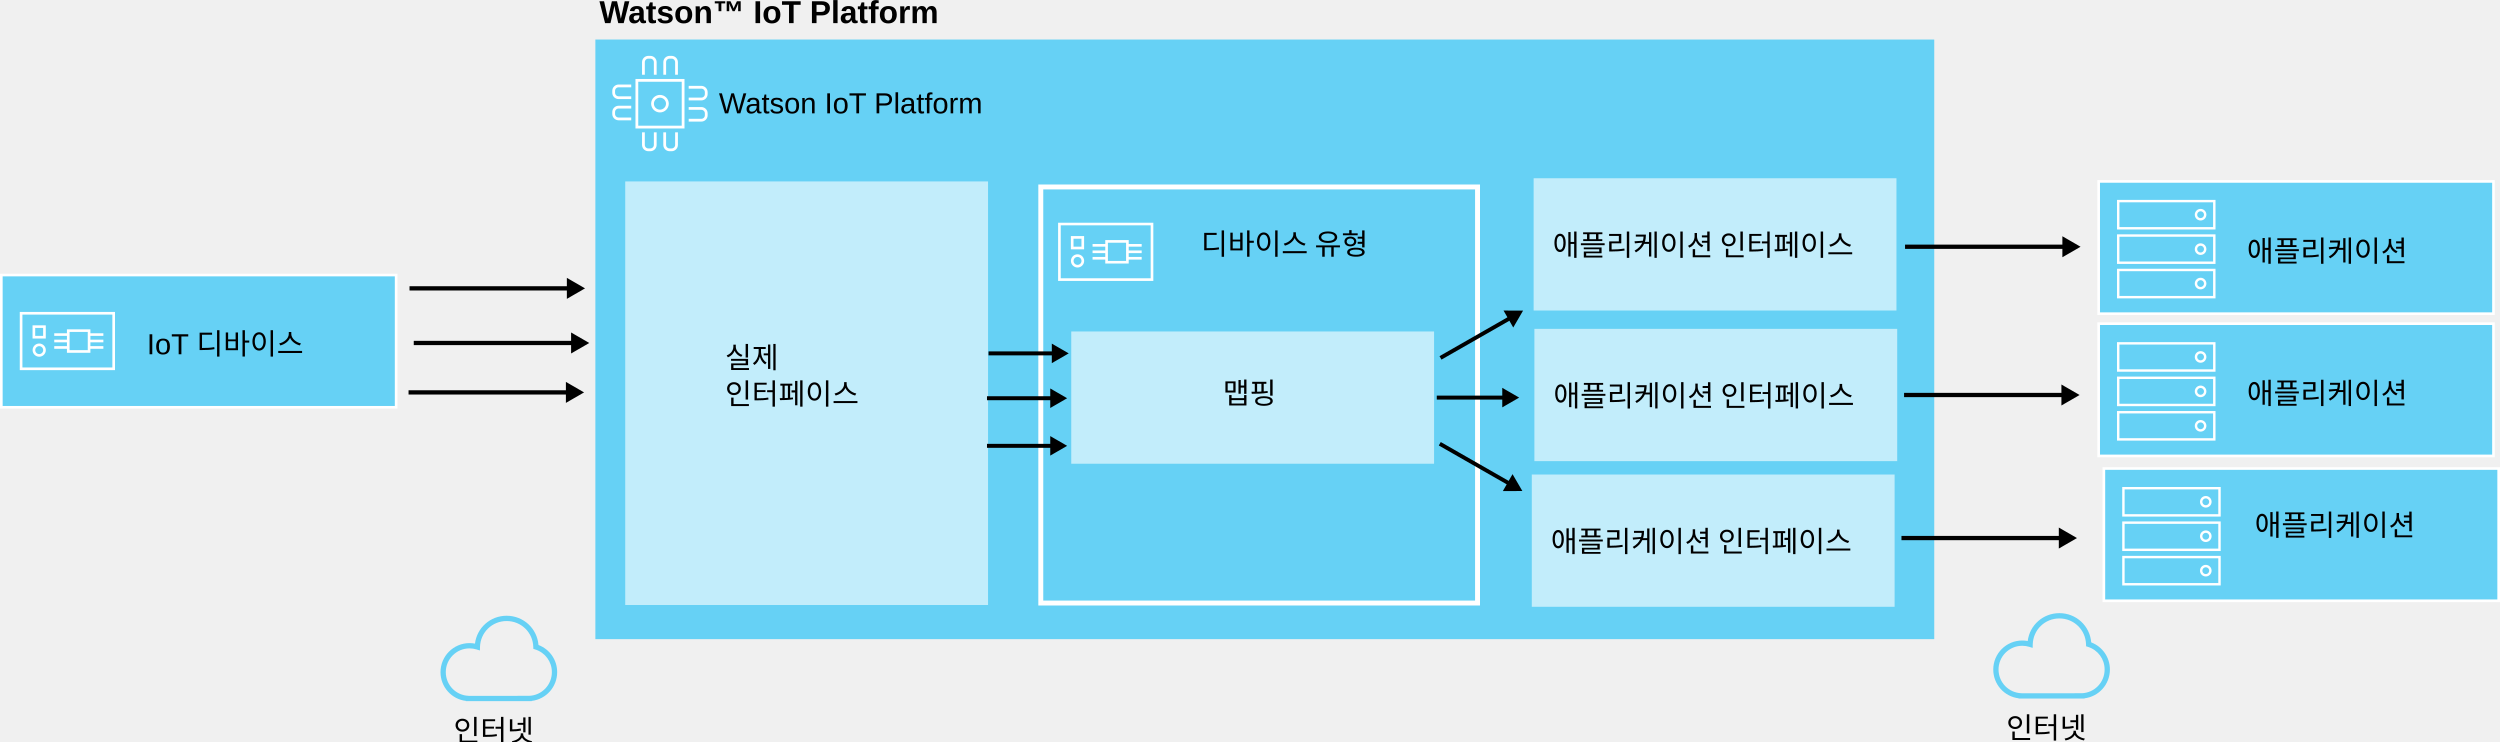
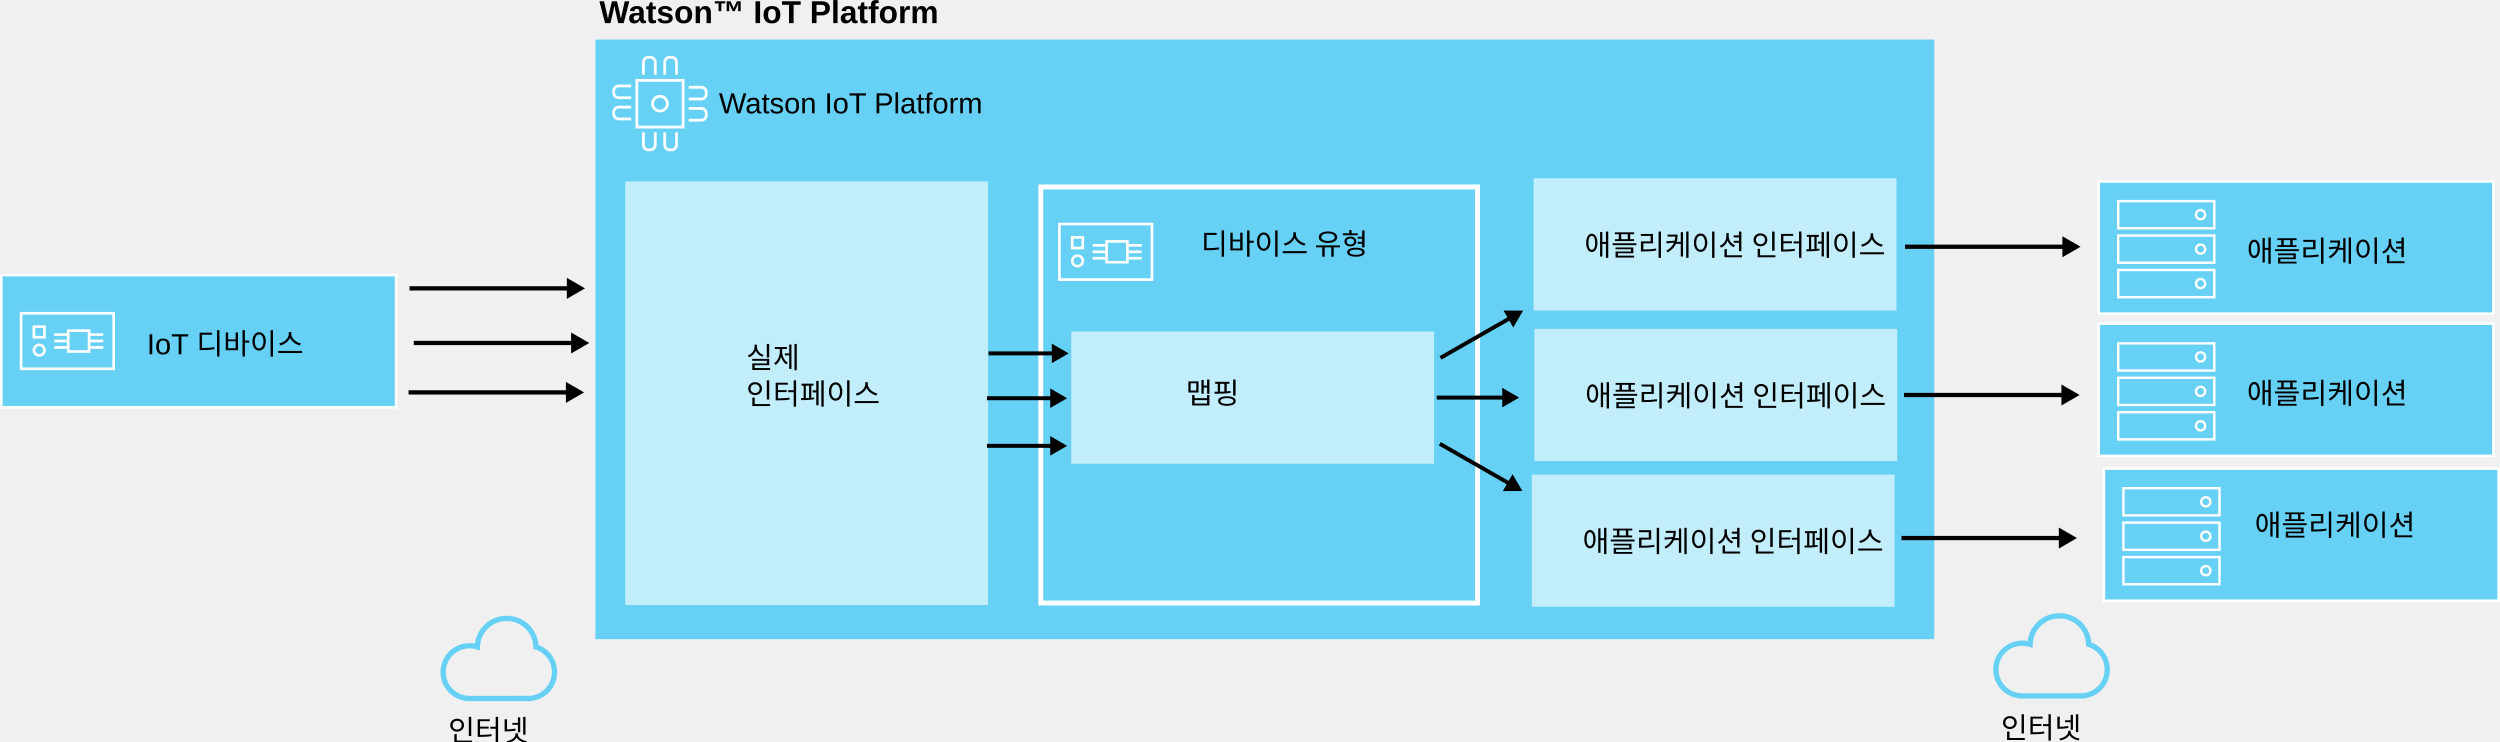
<svg xmlns="http://www.w3.org/2000/svg" id="svg4147" version="1.1" width="945.056" height="280.209" viewBox="0 0 945.056 280.209">
  <defs id="defs4151">
    <marker style="overflow:visible" id="TriangleInM-1-5" refX="0" refY="0" orient="auto">
      <path transform="scale(-0.4,-0.4)" style="fill-rule:evenodd;stroke:#000000;stroke-width:1pt" d="m 5.77,0 -8.65,5 0,-10 8.65,5 z" id="path21249-59-7" />
    </marker>
    <marker style="overflow:visible" id="TriangleOutM-3-4" refX="0" refY="0" orient="auto">
      <path transform="scale(0.4,0.4)" style="fill-rule:evenodd;stroke:#000000;stroke-width:1pt" d="m 5.77,0 -8.65,5 0,-10 8.65,5 z" id="path21258-13-6" />
    </marker>
    <marker style="overflow:visible" id="TriangleOutM-3-4-7" refX="0" refY="0" orient="auto">
      <path transform="scale(0.4,0.4)" style="fill-rule:evenodd;stroke:#000000;stroke-width:1pt" d="m 5.77,0 -8.65,5 0,-10 8.65,5 z" id="path21258-13-6-1" />
    </marker>
    <marker style="overflow:visible" id="TriangleOutM-3-4-7-3" refX="0" refY="0" orient="auto">
      <path transform="scale(0.4,0.4)" style="fill-rule:evenodd;stroke:#000000;stroke-width:1pt" d="m 5.77,0 -8.65,5 0,-10 8.65,5 z" id="path21258-13-6-1-9" />
    </marker>
    <marker style="overflow:visible" id="TriangleOutM-3-4-5" refX="0" refY="0" orient="auto">
      <path transform="scale(0.4,0.4)" style="fill-rule:evenodd;stroke:#000000;stroke-width:1pt" d="m 5.77,0 -8.65,5 0,-10 8.65,5 z" id="path21258-13-6-5" />
    </marker>
    <marker style="overflow:visible" id="TriangleOutM-3-4-5-5" refX="0" refY="0" orient="auto">
      <path transform="scale(0.4,0.4)" style="fill-rule:evenodd;stroke:#000000;stroke-width:1pt" d="m 5.77,0 -8.65,5 0,-10 8.65,5 z" id="path21258-13-6-5-0" />
    </marker>
    <marker style="overflow:visible" id="TriangleOutM-3-4-5-5-9" refX="0" refY="0" orient="auto">
      <path transform="scale(0.4,0.4)" style="fill-rule:evenodd;stroke:#000000;stroke-width:1pt" d="m 5.77,0 -8.65,5 0,-10 8.65,5 z" id="path21258-13-6-5-0-3" />
    </marker>
    <marker style="overflow:visible" id="TriangleOutM-3-4-5-5-9-6" refX="0" refY="0" orient="auto">
      <path transform="scale(0.4,0.4)" style="fill-rule:evenodd;stroke:#000000;stroke-width:1pt" d="m 5.77,0 -8.65,5 0,-10 8.65,5 z" id="path21258-13-6-5-0-3-4" />
    </marker>
    <marker style="overflow:visible" id="TriangleOutM-3-4-5-5-1" refX="0" refY="0" orient="auto">
      <path transform="scale(0.4,0.4)" style="fill-rule:evenodd;stroke:#000000;stroke-width:1pt" d="m 5.77,0 -8.65,5 0,-10 8.65,5 z" id="path21258-13-6-5-0-38" />
    </marker>
    <marker style="overflow:visible" id="TriangleOutM-3-4-5-5-9-6-1" refX="0" refY="0" orient="auto">
      <path transform="scale(0.4,0.4)" style="fill-rule:evenodd;stroke:#000000;stroke-width:1pt" d="m 5.77,0 -8.65,5 0,-10 8.65,5 z" id="path21258-13-6-5-0-3-4-4" />
    </marker>
    <marker style="overflow:visible" id="TriangleOutM-3-4-7-3-1" refX="0" refY="0" orient="auto">
      <path transform="scale(0.4,0.4)" style="fill-rule:evenodd;stroke:#000000;stroke-width:1pt" d="m 5.77,0 -8.65,5 0,-10 8.65,5 z" id="path21258-13-6-1-9-5" />
    </marker>
    <marker style="overflow:visible" id="TriangleOutM-3-4-7-6" refX="0" refY="0" orient="auto">
      <path transform="scale(0.4,0.4)" style="fill-rule:evenodd;stroke:#000000;stroke-width:1pt" d="m 5.77,0 -8.65,5 0,-10 8.65,5 z" id="path21258-13-6-1-6" />
    </marker>
    <marker style="overflow:visible" id="TriangleOutM-3-4-1" refX="0" refY="0" orient="auto">
      <path transform="scale(0.4,0.4)" style="fill-rule:evenodd;stroke:#000000;stroke-width:1pt" d="m 5.77,0 -8.65,5 0,-10 8.65,5 z" id="path21258-13-6-3" />
    </marker>
  </defs>
  <rect ry="0" rx="0" y="103.969" x="0.5" height="50" width="149.25" id="rect79371-1-6-6-9-8-7-3-5-1-2" style="fill:#66d1f5;fill-opacity:1;fill-rule:evenodd;stroke:#ffffff;stroke-width:1;stroke-miterlimit:4;stroke-dasharray:none;stroke-opacity:1" />
  <text xml:space="preserve" style="font-style:normal;font-variant:normal;font-weight:normal;font-stretch:normal;font-size:11px;line-height:125%;font-family:Arial;-inkscape-font-specification:Arial;text-align:start;letter-spacing:0px;word-spacing:0px;writing-mode:lr-tb;text-anchor:start;fill:#000000;fill-opacity:1;stroke:none" x="55.52" y="120.17" id="text18189-1">
    <tspan id="tspan18191-0" x="55.52" y="120.17" />
-     <tspan x="55.52" y="133.92" id="tspan8202">IoT <tspan style="-inkscape-font-specification:'Gulim, Normal';font-family:Gulim;font-weight:normal;font-style:normal;font-stretch:normal;font-variant:normal;font-size:11px;text-anchor:start;text-align:start;writing-mode:lr;line-height:125%" id="tspan4334">디바이스</tspan>
-     </tspan>
+     <tspan x="55.52" y="133.92" id="tspan8202">IoT 디바이스</tspan>
    <tspan x="55.52" y="147.67" id="tspan6878-8" style="font-size:7.5px;stroke:none" />
    <tspan x="55.52" y="161.42" id="tspan18193-4" style="font-size:7.5px;stroke:none" />
  </text>
  <g id="g5278" transform="translate(2.973891,106.415)">
    <path id="path5280" d="M 40,12 35.33,12 9.67,12 5,12 5,33 9.67,33 35.34,33 40,33 40,12 Z m -9.22,8.06 5.32,0 m -5.32,2.44 5.32,0 m -5.32,2.44 5.32,0 m -18.57,-4.88 5.32,0 m -5.32,2.44 5.32,0 m -5.32,2.44 5.32,0 m -0.02,1.5 7.87,0 0,-7.87 -7.87,0 0,7.87 z m -10.98,-2.5 c 1.1,0 2,0.9 2,2 0,1.1 -0.9,2 -2,2 -1.1,0 -2,-0.9 -2,-2 0,-1.11 0.9,-2 2,-2 z m 1.98,-2.88 -4,0 0,-4 4,0 0,4 z" stroke-miterlimit="10" style="fill:none;stroke:#ffffff;stroke-miterlimit:10" />
  </g>
  <rect ry="0" rx="0" y="68.578" x="793.34" height="50" width="149.25" id="rect79371-1-6-6-9-8-7-3-5-1-2-7" style="fill:#66d1f5;fill-opacity:1;fill-rule:evenodd;stroke:#ffffff;stroke-width:1;stroke-miterlimit:4;stroke-dasharray:none;stroke-opacity:1" />
-   <text xml:space="preserve" style="font-style:normal;font-variant:normal;font-weight:normal;font-stretch:normal;font-size:11px;line-height:125%;font-family:Gulim;-inkscape-font-specification:'Gulim, Normal';text-align:start;letter-spacing:0px;word-spacing:0px;writing-mode:lr;text-anchor:start;fill:#000000;fill-opacity:1;stroke:none;" x="849.366" y="98.857" id="text18189-5-9">
+   <text xml:space="preserve" style="font-style:normal;font-variant:normal;font-weight:normal;font-stretch:normal;font-size:11px;line-height:125%;font-family:Arial;-inkscape-font-specification:Arial;text-align:start;letter-spacing:0px;word-spacing:0px;writing-mode:lr-tb;text-anchor:start;fill:#000000;fill-opacity:1;stroke:none" x="849.366" y="98.857" id="text18189-5-9">
    <tspan x="849.366" y="98.857" id="tspan6913-6">애플리케이션</tspan>
  </text>
  <g id="g5240-2-8" transform="matrix(0.09339234,0,0,0.09339234,795.5423,70.82867)" style="stroke-width:9.794;stroke-miterlimit:4;stroke-dasharray:none">
    <rect id="rect5222-4-5" height="110" width="388.9" stroke-miterlimit="10" y="55.6" x="55.6" style="fill:none;stroke:#ffffff;stroke-width:9.794;stroke-miterlimit:4;stroke-dasharray:none" />
    <rect id="rect5224-7-2" height="110" width="388.9" stroke-miterlimit="10" y="195" x="55.6" style="fill:none;stroke:#ffffff;stroke-width:9.794;stroke-miterlimit:4;stroke-dasharray:none" />
    <rect id="rect5226-6-7" height="110" width="388.9" stroke-miterlimit="10" y="334.4" x="55.6" style="fill:none;stroke:#ffffff;stroke-width:9.794;stroke-miterlimit:4;stroke-dasharray:none" />
    <circle id="circle5228-0-6" r="18.6" cy="110.6" cx="389" stroke-miterlimit="10" style="fill:none;stroke:#ffffff;stroke-width:9.794;stroke-miterlimit:4;stroke-dasharray:none" />
    <circle id="circle5230-5-6" r="18.6" cy="250" cx="389" stroke-miterlimit="10" style="fill:none;stroke:#ffffff;stroke-width:9.794;stroke-miterlimit:4;stroke-dasharray:none" />
    <circle id="circle5232-6-1" r="18.6" cy="389.4" cx="389" stroke-miterlimit="10" style="fill:none;stroke:#ffffff;stroke-width:9.794;stroke-miterlimit:4;stroke-dasharray:none" />
  </g>
  <rect ry="0" rx="0" y="122.352" x="793.34" height="50" width="149.25" id="rect79371-1-6-6-9-8-7-3-5-1-2-7-8" style="fill:#66d1f5;fill-opacity:1;fill-rule:evenodd;stroke:#ffffff;stroke-width:1;stroke-miterlimit:4;stroke-dasharray:none;stroke-opacity:1" />
-   <text xml:space="preserve" style="font-style:normal;font-variant:normal;font-weight:normal;font-stretch:normal;font-size:11px;line-height:125%;font-family:Gulim;-inkscape-font-specification:'Gulim, Normal';text-align:start;letter-spacing:0px;word-spacing:0px;writing-mode:lr;text-anchor:start;fill:#000000;fill-opacity:1;stroke:none;" x="849.366" y="152.631" id="text18189-5-9-9">
+   <text xml:space="preserve" style="font-style:normal;font-variant:normal;font-weight:normal;font-stretch:normal;font-size:11px;line-height:125%;font-family:Arial;-inkscape-font-specification:Arial;text-align:start;letter-spacing:0px;word-spacing:0px;writing-mode:lr-tb;text-anchor:start;fill:#000000;fill-opacity:1;stroke:none" x="849.366" y="152.631" id="text18189-5-9-9">
    <tspan x="849.366" y="152.631" id="tspan6913-6-9">애플리케이션</tspan>
  </text>
  <g id="g5240-2-8-8" transform="matrix(0.09339234,0,0,0.09339234,795.5422,124.6024)" style="stroke-width:9.794;stroke-miterlimit:4;stroke-dasharray:none">
    <rect id="rect5222-4-5-1" height="110" width="388.9" stroke-miterlimit="10" y="55.6" x="55.6" style="fill:none;stroke:#ffffff;stroke-width:9.794;stroke-miterlimit:4;stroke-dasharray:none" />
    <rect id="rect5224-7-2-6" height="110" width="388.9" stroke-miterlimit="10" y="195" x="55.6" style="fill:none;stroke:#ffffff;stroke-width:9.794;stroke-miterlimit:4;stroke-dasharray:none" />
    <rect id="rect5226-6-7-8" height="110" width="388.9" stroke-miterlimit="10" y="334.4" x="55.6" style="fill:none;stroke:#ffffff;stroke-width:9.794;stroke-miterlimit:4;stroke-dasharray:none" />
    <circle id="circle5228-0-6-3" r="18.6" cy="110.6" cx="389" stroke-miterlimit="10" style="fill:none;stroke:#ffffff;stroke-width:9.794;stroke-miterlimit:4;stroke-dasharray:none" />
    <circle id="circle5230-5-6-2" r="18.6" cy="250" cx="389" stroke-miterlimit="10" style="fill:none;stroke:#ffffff;stroke-width:9.794;stroke-miterlimit:4;stroke-dasharray:none" />
    <circle id="circle5232-6-1-2" r="18.6" cy="389.4" cx="389" stroke-miterlimit="10" style="fill:none;stroke:#ffffff;stroke-width:9.794;stroke-miterlimit:4;stroke-dasharray:none" />
  </g>
  <rect ry="0" rx="0" y="177.109" x="795.306" height="50" width="149.25" id="rect79371-1-6-6-9-8-7-3-5-1-2-7-8-6" style="fill:#66d1f5;fill-opacity:1;fill-rule:evenodd;stroke:#ffffff;stroke-width:1;stroke-miterlimit:4;stroke-dasharray:none;stroke-opacity:1" />
-   <text xml:space="preserve" style="font-style:normal;font-variant:normal;font-weight:normal;font-stretch:normal;font-size:11px;line-height:125%;font-family:Gulim;-inkscape-font-specification:'Gulim, Normal';text-align:start;letter-spacing:0px;word-spacing:0px;writing-mode:lr;text-anchor:start;fill:#000000;fill-opacity:1;stroke:none;" x="852.316" y="202.472" id="text18189-5-9-9-2">
+   <text xml:space="preserve" style="font-style:normal;font-variant:normal;font-weight:normal;font-stretch:normal;font-size:11px;line-height:125%;font-family:Arial;-inkscape-font-specification:Arial;text-align:start;letter-spacing:0px;word-spacing:0px;writing-mode:lr-tb;text-anchor:start;fill:#000000;fill-opacity:1;stroke:none" x="852.316" y="202.472" id="text18189-5-9-9-2">
    <tspan x="852.316" y="202.472" id="tspan6913-6-9-9">애플리케이션</tspan>
  </text>
  <g id="g5240-2-8-8-7" transform="matrix(0.09339234,0,0,0.09339234,797.5087,179.3593)" style="stroke-width:9.794;stroke-miterlimit:4;stroke-dasharray:none">
    <rect id="rect5222-4-5-1-1" height="110" width="388.9" stroke-miterlimit="10" y="55.6" x="55.6" style="fill:none;stroke:#ffffff;stroke-width:9.794;stroke-miterlimit:4;stroke-dasharray:none" />
    <rect id="rect5224-7-2-6-2" height="110" width="388.9" stroke-miterlimit="10" y="195" x="55.6" style="fill:none;stroke:#ffffff;stroke-width:9.794;stroke-miterlimit:4;stroke-dasharray:none" />
    <rect id="rect5226-6-7-8-5" height="110" width="388.9" stroke-miterlimit="10" y="334.4" x="55.6" style="fill:none;stroke:#ffffff;stroke-width:9.794;stroke-miterlimit:4;stroke-dasharray:none" />
    <circle id="circle5228-0-6-3-0" r="18.6" cy="110.6" cx="389" stroke-miterlimit="10" style="fill:none;stroke:#ffffff;stroke-width:9.794;stroke-miterlimit:4;stroke-dasharray:none" />
    <circle id="circle5230-5-6-2-8" r="18.6" cy="250" cx="389" stroke-miterlimit="10" style="fill:none;stroke:#ffffff;stroke-width:9.794;stroke-miterlimit:4;stroke-dasharray:none" />
    <circle id="circle5232-6-1-2-3" r="18.6" cy="389.4" cx="389" stroke-miterlimit="10" style="fill:none;stroke:#ffffff;stroke-width:9.794;stroke-miterlimit:4;stroke-dasharray:none" />
  </g>
  <rect ry="0" rx="0" y="14.945" x="225.061" height="226.665" width="506.129" id="rect79371-1-6-6-9-8-7-3-5-1-8-2-9" style="fill:#66d1f5;fill-opacity:1;fill-rule:evenodd;stroke:none" />
  <text style="font-style:normal;font-variant:normal;font-weight:normal;font-stretch:normal;font-size:11px;line-height:125%;font-family:Arial;-inkscape-font-specification:Arial;text-align:start;writing-mode:lr-tb;text-anchor:start;fill:#000000;fill-opacity:1" id="text44191" font-size="11" x="271.767" y="42.852">Watson IoT Platform</text>
  <rect ry="0" rx="0" y="67.384" x="579.75" height="50" width="137.153" id="rect79371-1-6-6-9-8-7-3-5-2-2" style="fill:#c2edfb;fill-opacity:1;fill-rule:evenodd;stroke:none" />
-   <text id="text44235-7" y="96.613" x="586.943" style="font-style:normal;font-variant:normal;font-weight:normal;font-stretch:normal;font-size:11px;line-height:125%;font-family:Gulim;-inkscape-font-specification:'Gulim, Normal';text-align:start;letter-spacing:0px;word-spacing:0px;writing-mode:lr;text-anchor:start;fill:#000000;fill-opacity:1;stroke:none;" xml:space="preserve">
-     <tspan y="96.613" x="586.943" id="tspan4781">애플리케이션 인터페이스</tspan>
+   <text id="text44235-7" y="96.613" x="598.943" style="font-style:normal;font-variant:normal;font-weight:normal;font-stretch:normal;font-size:11px;line-height:125%;font-family:Arial;-inkscape-font-specification:Arial;text-align:start;letter-spacing:0px;word-spacing:0px;writing-mode:lr-tb;text-anchor:start;fill:#000000;fill-opacity:1;stroke:none" xml:space="preserve">
+     <tspan y="96.613" x="598.943" id="tspan4781">애플리케이션 인터페이스</tspan>
  </text>
  <text xml:space="preserve" style="font-style:normal;font-variant:normal;font-weight:bold;font-stretch:normal;font-size:12px;line-height:125%;font-family:Arial;-inkscape-font-specification:'Arial Bold';text-align:start;letter-spacing:0px;word-spacing:0px;writing-mode:lr-tb;text-anchor:start;fill:#000000;fill-opacity:1;stroke:none" x="226.587" y="8.736" id="text266398">
    <tspan id="tspan266400" x="226.587" y="8.736">Watson™ IoT Platform </tspan>
    <tspan x="226.587" y="23.736" id="tspan266402" />
  </text>
  <rect ry="0" rx="0" y="68.584" x="236.348" height="160.119" width="137.153" id="rect79371-1-6-6-9-8-7-3-5-2-2-3" style="fill:#c2edfb;fill-opacity:1;fill-rule:evenodd;stroke:none" />
  <g id="Page-1_1_" transform="translate(226.9787,16.64082)">
    <g transform="translate(-278,-377)" id="Artboard-1-Longer_1_">
      <g transform="translate(279,378)" id="Page-1_2_">
        <g id="IOt-Icon">
          <path d="m 30.25,30.4 -17.48,0 0,-17.66 17.48,0 0,17.66 z" id="Stroke-1_1_" style="fill:none;stroke:#ffffff;stroke-width:1.05" />
          <g id="Group-20">
            <path d="m 24.31,21.55 c 0,-1.54 -1.26,-2.79 -2.81,-2.79 -1.55,0 -2.81,1.25 -2.81,2.79 0,1.54 1.26,2.79 2.81,2.79 1.55,-0.01 2.81,-1.25 2.81,-2.79 l 0,0 z" id="Stroke-2" style="fill:none;stroke:#ffffff;stroke-width:1.05;stroke-linecap:round;stroke-linejoin:round" />
            <path d="m 10.64,19.29 -4.77,0 C 4.84,19.29 4,18.46 4,17.43 L 4,16.7 c 0,-1.03 0.84,-1.86 1.87,-1.86 l 4.77,0" id="Stroke-4" style="fill:none;stroke:#ffffff;stroke-width:1.05;stroke-linejoin:round" />
            <path d="m 10.64,27.31 -4.77,0 C 4.84,27.31 4,26.47 4,25.45 l 0,-0.73 c 0,-1.03 0.84,-1.86 1.87,-1.86 l 4.77,0" id="Stroke-6" style="fill:none;stroke:#ffffff;stroke-width:1.05;stroke-linejoin:round" />
            <path d="m 32.36,23.35 4.77,0 c 1.03,0 1.87,0.83 1.87,1.86 l 0,0.73 c 0,1.03 -0.84,1.86 -1.87,1.86 l -4.77,0" id="Stroke-8" style="fill:none;stroke:#ffffff;stroke-width:1.05;stroke-linejoin:round" />
            <path d="m 32.36,15.34 4.77,0 c 1.03,0 1.87,0.83 1.87,1.86 l 0,0.73 c 0,1.03 -0.84,1.86 -1.87,1.86 l -4.77,0" id="Stroke-10" style="fill:none;stroke:#ffffff;stroke-width:1.05;stroke-linejoin:round" />
            <path d="m 19.72,32.39 0,4.75 c 0,1.03 -0.84,1.86 -1.87,1.86 l -0.73,0 c -1.03,0 -1.87,-0.83 -1.87,-1.86 l 0,-4.75" id="Stroke-12" style="fill:none;stroke:#ffffff;stroke-width:1.05;stroke-linejoin:round" />
            <path d="m 27.76,32.39 0,4.75 c 0,1.03 -0.84,1.86 -1.87,1.86 l -0.73,0 c -1.03,0 -1.87,-0.83 -1.87,-1.86 l 0,-4.75" id="Stroke-14" style="fill:none;stroke:#ffffff;stroke-width:1.05;stroke-linejoin:round" />
            <path d="m 23.3,10.61 0,-4.75 C 23.3,4.83 24.13,4 25.16,4 l 0.73,0 c 1.03,0 1.87,0.83 1.87,1.86 l 0,4.75" id="Stroke-16" style="fill:none;stroke:#ffffff;stroke-width:1.05;stroke-linejoin:round" />
            <path d="m 15.25,10.61 0,-4.75 C 15.25,4.83 16.09,4 17.12,4 l 0.73,0 c 1.03,0 1.87,0.83 1.87,1.86 l 0,4.75" id="Stroke-18" style="fill:none;stroke:#ffffff;stroke-width:1.05;stroke-linejoin:round" />
          </g>
        </g>
      </g>
    </g>
  </g>
-   <text id="text44235-7-0" y="139.108" x="274.087" style="font-style:normal;font-variant:normal;font-weight:normal;font-stretch:normal;font-size:11px;line-height:125%;font-family:Gulim;-inkscape-font-specification:'Gulim, Normal';text-align:start;letter-spacing:0px;word-spacing:0px;writing-mode:lr-tb;text-anchor:start;fill:#000000;fill-opacity:1;stroke:none" xml:space="preserve">
-     <tspan y="139.108" x="274.087" id="tspan6445-3-0">실제 </tspan>
-     <tspan y="152.858" x="274.087" id="tspan6198">인터페이스</tspan>
+   <text id="text44235-7-0" y="139.108" x="282.087" style="font-style:normal;font-variant:normal;font-weight:normal;font-stretch:normal;font-size:11px;line-height:125%;font-family:Arial;-inkscape-font-specification:Arial;text-align:start;letter-spacing:0px;word-spacing:0px;writing-mode:lr-tb;text-anchor:start;fill:#000000;fill-opacity:1;stroke:none" xml:space="preserve">
+     <tspan y="139.108" x="282.087" id="tspan6445-3-0">실제 </tspan>
+     <tspan y="152.858" x="282.087" id="tspan6198">인터페이스</tspan>
  </text>
  <rect ry="0" rx="0" y="124.318" x="580.033" height="50" width="137.153" id="rect79371-1-6-6-9-8-7-3-5-2-2-5" style="fill:#c2edfb;fill-opacity:1;fill-rule:evenodd;stroke:none" />
-   <text id="text44235-7-4" y="153.548" x="587.226" style="font-style:normal;font-variant:normal;font-weight:normal;font-stretch:normal;font-size:11px;line-height:125%;font-family:Gulim;-inkscape-font-specification:'Gulim, Normal';text-align:start;letter-spacing:0px;word-spacing:0px;writing-mode:lr;text-anchor:start;fill:#000000;fill-opacity:1;stroke:none;" xml:space="preserve">
-     <tspan y="153.548" x="587.226" id="tspan4781-9">애플리케이션 인터페이스</tspan>
+   <text id="text44235-7-4" y="153.548" x="599.226" style="font-style:normal;font-variant:normal;font-weight:normal;font-stretch:normal;font-size:11px;line-height:125%;font-family:Arial;-inkscape-font-specification:Arial;text-align:start;letter-spacing:0px;word-spacing:0px;writing-mode:lr-tb;text-anchor:start;fill:#000000;fill-opacity:1;stroke:none" xml:space="preserve">
+     <tspan y="153.548" x="599.226" id="tspan4781-9">애플리케이션 인터페이스</tspan>
  </text>
  <rect ry="0" rx="0" y="179.378" x="579.05" height="50" width="137.153" id="rect79371-1-6-6-9-8-7-3-5-2-2-7" style="fill:#c2edfb;fill-opacity:1;fill-rule:evenodd;stroke:none" />
-   <text id="text44235-7-7" y="208.607" x="586.243" style="font-style:normal;font-variant:normal;font-weight:normal;font-stretch:normal;font-size:11px;line-height:125%;font-family:Gulim;-inkscape-font-specification:'Gulim, Normal';text-align:start;letter-spacing:0px;word-spacing:0px;writing-mode:lr;text-anchor:start;fill:#000000;fill-opacity:1;stroke:none;" xml:space="preserve">
-     <tspan y="208.607" x="586.243" id="tspan4781-98">애플리케이션 인터페이스</tspan>
+   <text id="text44235-7-7" y="208.607" x="598.243" style="font-style:normal;font-variant:normal;font-weight:normal;font-stretch:normal;font-size:11px;line-height:125%;font-family:Arial;-inkscape-font-specification:Arial;text-align:start;letter-spacing:0px;word-spacing:0px;writing-mode:lr-tb;text-anchor:start;fill:#000000;fill-opacity:1;stroke:none" xml:space="preserve">
+     <tspan y="208.607" x="598.243" id="tspan4781-98">애플리케이션 인터페이스</tspan>
  </text>
  <rect ry="0" rx="0" y="70.675" x="393.441" height="157.287" width="165.099" id="rect79371-1-6-6-9-8-7-3-5-1-2-6" style="fill:#66d1f5;fill-opacity:1;fill-rule:evenodd;stroke:#ffffff;stroke-width:1.865;stroke-miterlimit:4;stroke-dasharray:none;stroke-opacity:1" />
-   <text xml:space="preserve" style="font-style:normal;font-variant:normal;font-weight:normal;font-stretch:normal;font-size:11px;line-height:125%;font-family:Gulim;-inkscape-font-specification:'Gulim, Normal';text-align:start;letter-spacing:0px;word-spacing:0px;writing-mode:lr;text-anchor:start;fill:#000000;fill-opacity:1;stroke:none;" x="454.029" y="82.443" id="text18189-1-0">
+   <text xml:space="preserve" style="font-style:normal;font-variant:normal;font-weight:normal;font-stretch:normal;font-size:11px;line-height:125%;font-family:Arial;-inkscape-font-specification:Arial;text-align:start;letter-spacing:0px;word-spacing:0px;writing-mode:lr-tb;text-anchor:start;fill:#000000;fill-opacity:1;stroke:none" x="454.029" y="82.443" id="text18189-1-0">
    <tspan id="tspan18191-0-0" x="454.029" y="82.443" />
    <tspan x="454.029" y="96.193" id="tspan8202-5">디바이스 유형
  </tspan>
-     <tspan x="454.029" y="109.943" id="tspan6878-8-8" style="font-size:11px;stroke:none;-inkscape-font-specification:'Gulim, Normal';font-family:Gulim;font-weight:normal;font-style:normal;font-stretch:normal;font-variant:normal;text-anchor:start;text-align:start;writing-mode:lr;line-height:125%;" />
-     <tspan x="454.029" y="123.693" id="tspan18193-4-8" style="font-size:11px;stroke:none;-inkscape-font-specification:'Gulim, Normal';font-family:Gulim;font-weight:normal;font-style:normal;font-stretch:normal;font-variant:normal;text-anchor:start;text-align:start;writing-mode:lr;line-height:125%;" />
+     <tspan x="454.029" y="109.943" id="tspan6878-8-8" style="font-size:7.5px;stroke:none" />
+     <tspan x="454.029" y="123.693" id="tspan18193-4-8" style="font-size:7.5px;stroke:none" />
  </text>
  <g id="g5278-5" transform="translate(395.4826,72.68784)">
    <path id="path5280-9" d="M 40,12 35.33,12 9.67,12 5,12 5,33 9.67,33 35.34,33 40,33 40,12 Z m -9.22,8.06 5.32,0 m -5.32,2.44 5.32,0 m -5.32,2.44 5.32,0 m -18.57,-4.88 5.32,0 m -5.32,2.44 5.32,0 m -5.32,2.44 5.32,0 m -0.02,1.5 7.87,0 0,-7.87 -7.87,0 0,7.87 z m -10.98,-2.5 c 1.1,0 2,0.9 2,2 0,1.1 -0.9,2 -2,2 -1.1,0 -2,-0.9 -2,-2 0,-1.11 0.9,-2 2,-2 z m 1.98,-2.88 -4,0 0,-4 4,0 0,4 z" stroke-miterlimit="10" style="fill:none;stroke:#ffffff;stroke-miterlimit:10" />
  </g>
  <rect ry="0" rx="0" y="125.301" x="404.956" height="50" width="137.153" id="rect79371-1-6-6-9-8-7-3-5-2-2-5-0" style="fill:#c2edfb;fill-opacity:1;fill-rule:evenodd;stroke:none" />
-   <text id="text44235-7-4-0" y="152.564" x="462.249" style="font-style:normal;font-variant:normal;font-weight:normal;font-stretch:normal;font-size:11px;line-height:125%;font-family:Gulim;-inkscape-font-specification:'Gulim, Normal';text-align:start;letter-spacing:0px;word-spacing:0px;writing-mode:lr-tb;text-anchor:start;fill:#000000;fill-opacity:1;stroke:none" xml:space="preserve">
-     <tspan y="152.564" x="462.249" id="tspan4781-9-1">맵핑</tspan>
+   <text id="text44235-7-4-0" y="152.564" x="448.249" style="font-style:normal;font-variant:normal;font-weight:normal;font-stretch:normal;font-size:11px;line-height:125%;font-family:Arial;-inkscape-font-specification:Arial;text-align:start;letter-spacing:0px;word-spacing:0px;writing-mode:lr-tb;text-anchor:start;fill:#000000;fill-opacity:1;stroke:none" xml:space="preserve">
+     <tspan y="152.564" x="448.249" id="tspan4781-9-1">맵핑</tspan>
  </text>
-   <text y="280.08" x="171.438" font-size="11" id="text66184" style="font-style:normal;font-variant:normal;font-weight:normal;font-stretch:normal;font-size:11px;line-height:125%;font-family:Gulim;-inkscape-font-specification:'Gulim, Normal';text-align:start;writing-mode:lr-tb;text-anchor:start;fill:#000000;fill-opacity:1">인터넷</text>
+   <text y="280.08" x="169.438" font-size="11" id="text66184" style="font-style:normal;font-variant:normal;font-weight:normal;font-stretch:normal;font-size:11px;line-height:125%;font-family:Arial;-inkscape-font-specification:Arial;text-align:start;writing-mode:lr-tb;text-anchor:start;fill:#000000;fill-opacity:1">인터넷</text>
  <path id="path13593" d="m 200.019,265.049 -23.895,0 0,-0.088 c -5.456,-0.671 -9.602,-5.278 -9.602,-10.884 0,-6.049 4.921,-10.971 10.971,-10.971 0.693,0 1.38,0.064 2.054,0.192 0.752,-5.997 5.797,-10.532 11.979,-10.532 6.361,0 11.518,4.802 12.033,11.056 4.252,1.613 7.063,5.65 7.063,10.255 0,5.605 -4.146,10.213 -9.602,10.884 l 0,0.077 -1.001,0.011 z m -22.581,-2 22.544,-0.01 c 4.844,-0.176 8.638,-4.112 8.638,-8.962 0,-3.959 -2.54,-7.404 -6.32,-8.573 l -0.686,-0.212 -0.019,-0.717 c -0.144,-5.5 -4.568,-9.809 -10.071,-9.809 -5.505,0 -9.929,4.311 -10.072,9.813 l -0.034,1.321 -1.262,-0.393 c -0.858,-0.267 -1.754,-0.402 -2.665,-0.402 -4.946,0 -8.971,4.024 -8.971,8.971 0,4.85 3.794,8.786 8.638,8.962 l 0.28,0.011 z" style="fill:#66d1f5;fill-opacity:1" />
-   <text y="279.097" x="758.409" font-size="11" id="text66184-5" style="font-style:normal;font-variant:normal;font-weight:normal;font-stretch:normal;font-size:11px;line-height:125%;font-family:Gulim;-inkscape-font-specification:'Gulim, Normal';text-align:start;writing-mode:lr-tb;text-anchor:start;fill:#000000;fill-opacity:1">인터넷</text>
+   <text y="279.097" x="756.409" font-size="11" id="text66184-5" style="font-style:normal;font-variant:normal;font-weight:normal;font-stretch:normal;font-size:11px;line-height:125%;font-family:Arial;-inkscape-font-specification:Arial;text-align:start;writing-mode:lr-tb;text-anchor:start;fill:#000000;fill-opacity:1">인터넷</text>
  <path id="path13593-0" d="m 786.991,264.066 -23.895,0 0,-0.088 c -5.456,-0.671 -9.602,-5.278 -9.602,-10.884 0,-6.049 4.921,-10.971 10.971,-10.971 0.693,0 1.38,0.064 2.054,0.192 0.752,-5.997 5.797,-10.532 11.979,-10.532 6.361,0 11.518,4.802 12.033,11.056 4.252,1.613 7.063,5.65 7.063,10.255 0,5.605 -4.146,10.213 -9.602,10.884 l 0,0.077 -1.001,0.011 z m -22.581,-2 22.544,-0.01 c 4.844,-0.176 8.638,-4.112 8.638,-8.962 0,-3.959 -2.54,-7.404 -6.32,-8.573 l -0.686,-0.212 -0.019,-0.717 c -0.144,-5.5 -4.568,-9.809 -10.071,-9.809 -5.505,0 -9.929,4.311 -10.072,9.813 l -0.034,1.321 -1.262,-0.393 c -0.858,-0.267 -1.754,-0.402 -2.665,-0.402 -4.946,0 -8.971,4.024 -8.971,8.971 0,4.85 3.794,8.786 8.638,8.962 l 0.28,0.011 z" style="fill:#66d1f5;fill-opacity:1" />
  <path id="path8199-4" d="m 154.807,109.007 61.766,0" style="opacity:1;fill:none;stroke:#000000;stroke-width:1.613;stroke-linecap:butt;stroke-linejoin:miter;stroke-miterlimit:4;stroke-dasharray:none;stroke-opacity:1;marker-end:url(#TriangleOutM-3-4)" />
  <path id="path8199-4-9" d="m 156.408,129.654 61.766,0" style="opacity:1;fill:none;stroke:#000000;stroke-width:1.613;stroke-linecap:butt;stroke-linejoin:miter;stroke-miterlimit:4;stroke-dasharray:none;stroke-opacity:1;marker-end:url(#TriangleOutM-3-4-7)" />
  <path id="path8199-4-9-0" d="m 154.442,148.335 61.766,0" style="opacity:1;fill:none;stroke:#000000;stroke-width:1.613;stroke-linecap:butt;stroke-linejoin:miter;stroke-miterlimit:4;stroke-dasharray:none;stroke-opacity:1;marker-end:url(#TriangleOutM-3-4-7-3)" />
  <path id="path8199-4-90" d="m 373.696,133.587 26.041,0" style="opacity:1;fill:none;stroke:#000000;stroke-width:1.5;stroke-linecap:butt;stroke-linejoin:miter;stroke-miterlimit:4;stroke-dasharray:none;stroke-opacity:1;marker-end:url(#TriangleOutM-3-4-5)" />
  <path id="path8199-4-90-2" d="m 373.103,150.537 26.041,0" style="opacity:1;fill:none;stroke:#000000;stroke-width:1.5;stroke-linecap:butt;stroke-linejoin:miter;stroke-miterlimit:4;stroke-dasharray:none;stroke-opacity:1;marker-end:url(#TriangleOutM-3-4-5-5)" />
  <path id="path8199-4-90-2-2" d="m 373.103,168.537 26.041,0" style="opacity:1;fill:none;stroke:#000000;stroke-width:1.5;stroke-linecap:butt;stroke-linejoin:miter;stroke-miterlimit:4;stroke-dasharray:none;stroke-opacity:1;marker-end:url(#TriangleOutM-3-4-5-5-9)" />
  <path id="path8199-4-90-2-2-2" d="M 544.539,135.288 572.055,119.543" style="opacity:1;fill:none;stroke:#000000;stroke-width:1.5;stroke-linecap:butt;stroke-linejoin:miter;stroke-miterlimit:4;stroke-dasharray:none;stroke-opacity:1;marker-end:url(#TriangleOutM-3-4-5-5-9-6)" />
  <path id="path8199-4-90-2-6" d="m 543.13,150.301 26.887,0" style="opacity:1;fill:none;stroke:#000000;stroke-width:1.5;stroke-linecap:butt;stroke-linejoin:miter;stroke-miterlimit:4;stroke-dasharray:none;stroke-opacity:1;marker-end:url(#TriangleOutM-3-4-5-5-1)" />
  <path id="path8199-4-90-2-2-2-1" d="m 544.27,167.751 27.516,15.745" style="opacity:1;fill:none;stroke:#000000;stroke-width:1.5;stroke-linecap:butt;stroke-linejoin:miter;stroke-miterlimit:4;stroke-dasharray:none;stroke-opacity:1;marker-end:url(#TriangleOutM-3-4-5-5-9-6-1)" />
  <path id="path8199-4-0" d="m 720.148,93.276 61.766,0" style="opacity:1;fill:none;stroke:#000000;stroke-width:1.613;stroke-linecap:butt;stroke-linejoin:miter;stroke-miterlimit:4;stroke-dasharray:none;stroke-opacity:1;marker-end:url(#TriangleOutM-3-4-1)" />
  <path id="path8199-4-9-3" d="m 719.783,149.318 61.766,0" style="opacity:1;fill:none;stroke:#000000;stroke-width:1.613;stroke-linecap:butt;stroke-linejoin:miter;stroke-miterlimit:4;stroke-dasharray:none;stroke-opacity:1;marker-end:url(#TriangleOutM-3-4-7-6)" />
  <path id="path8199-4-9-0-9" d="m 718.799,203.394 61.766,0" style="opacity:1;fill:none;stroke:#000000;stroke-width:1.613;stroke-linecap:butt;stroke-linejoin:miter;stroke-miterlimit:4;stroke-dasharray:none;stroke-opacity:1;marker-end:url(#TriangleOutM-3-4-7-3-1)" />
</svg>
